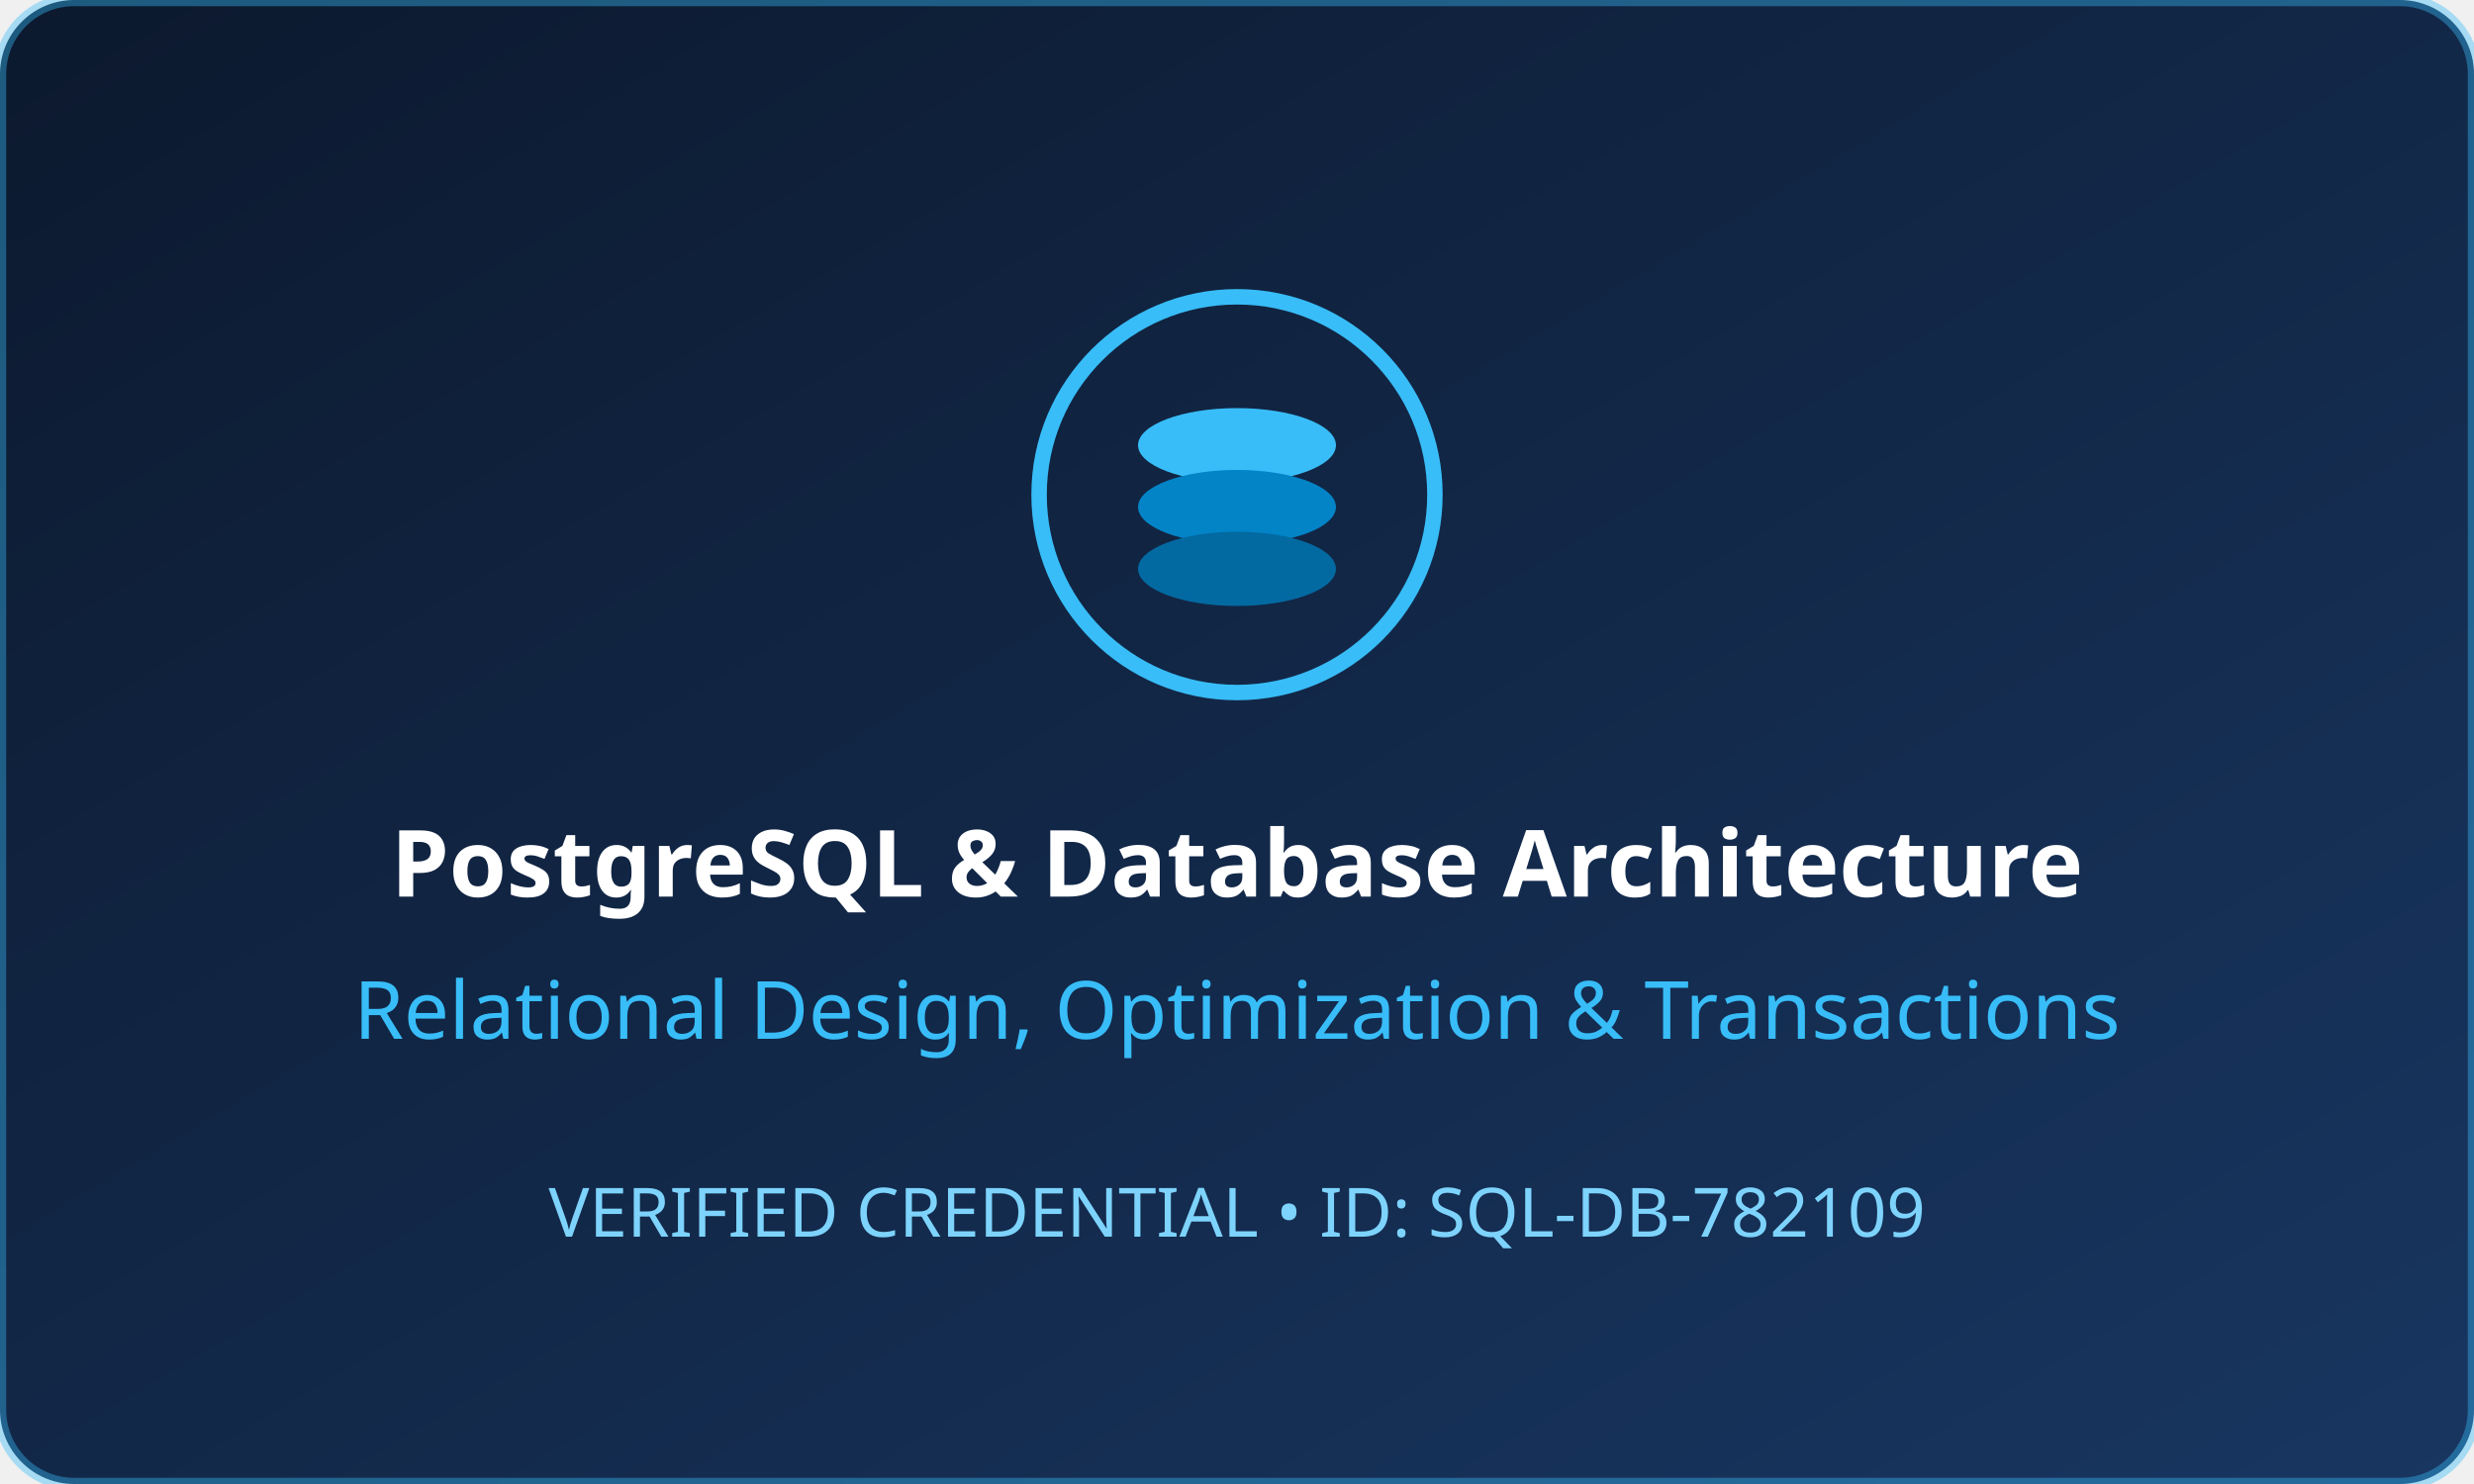
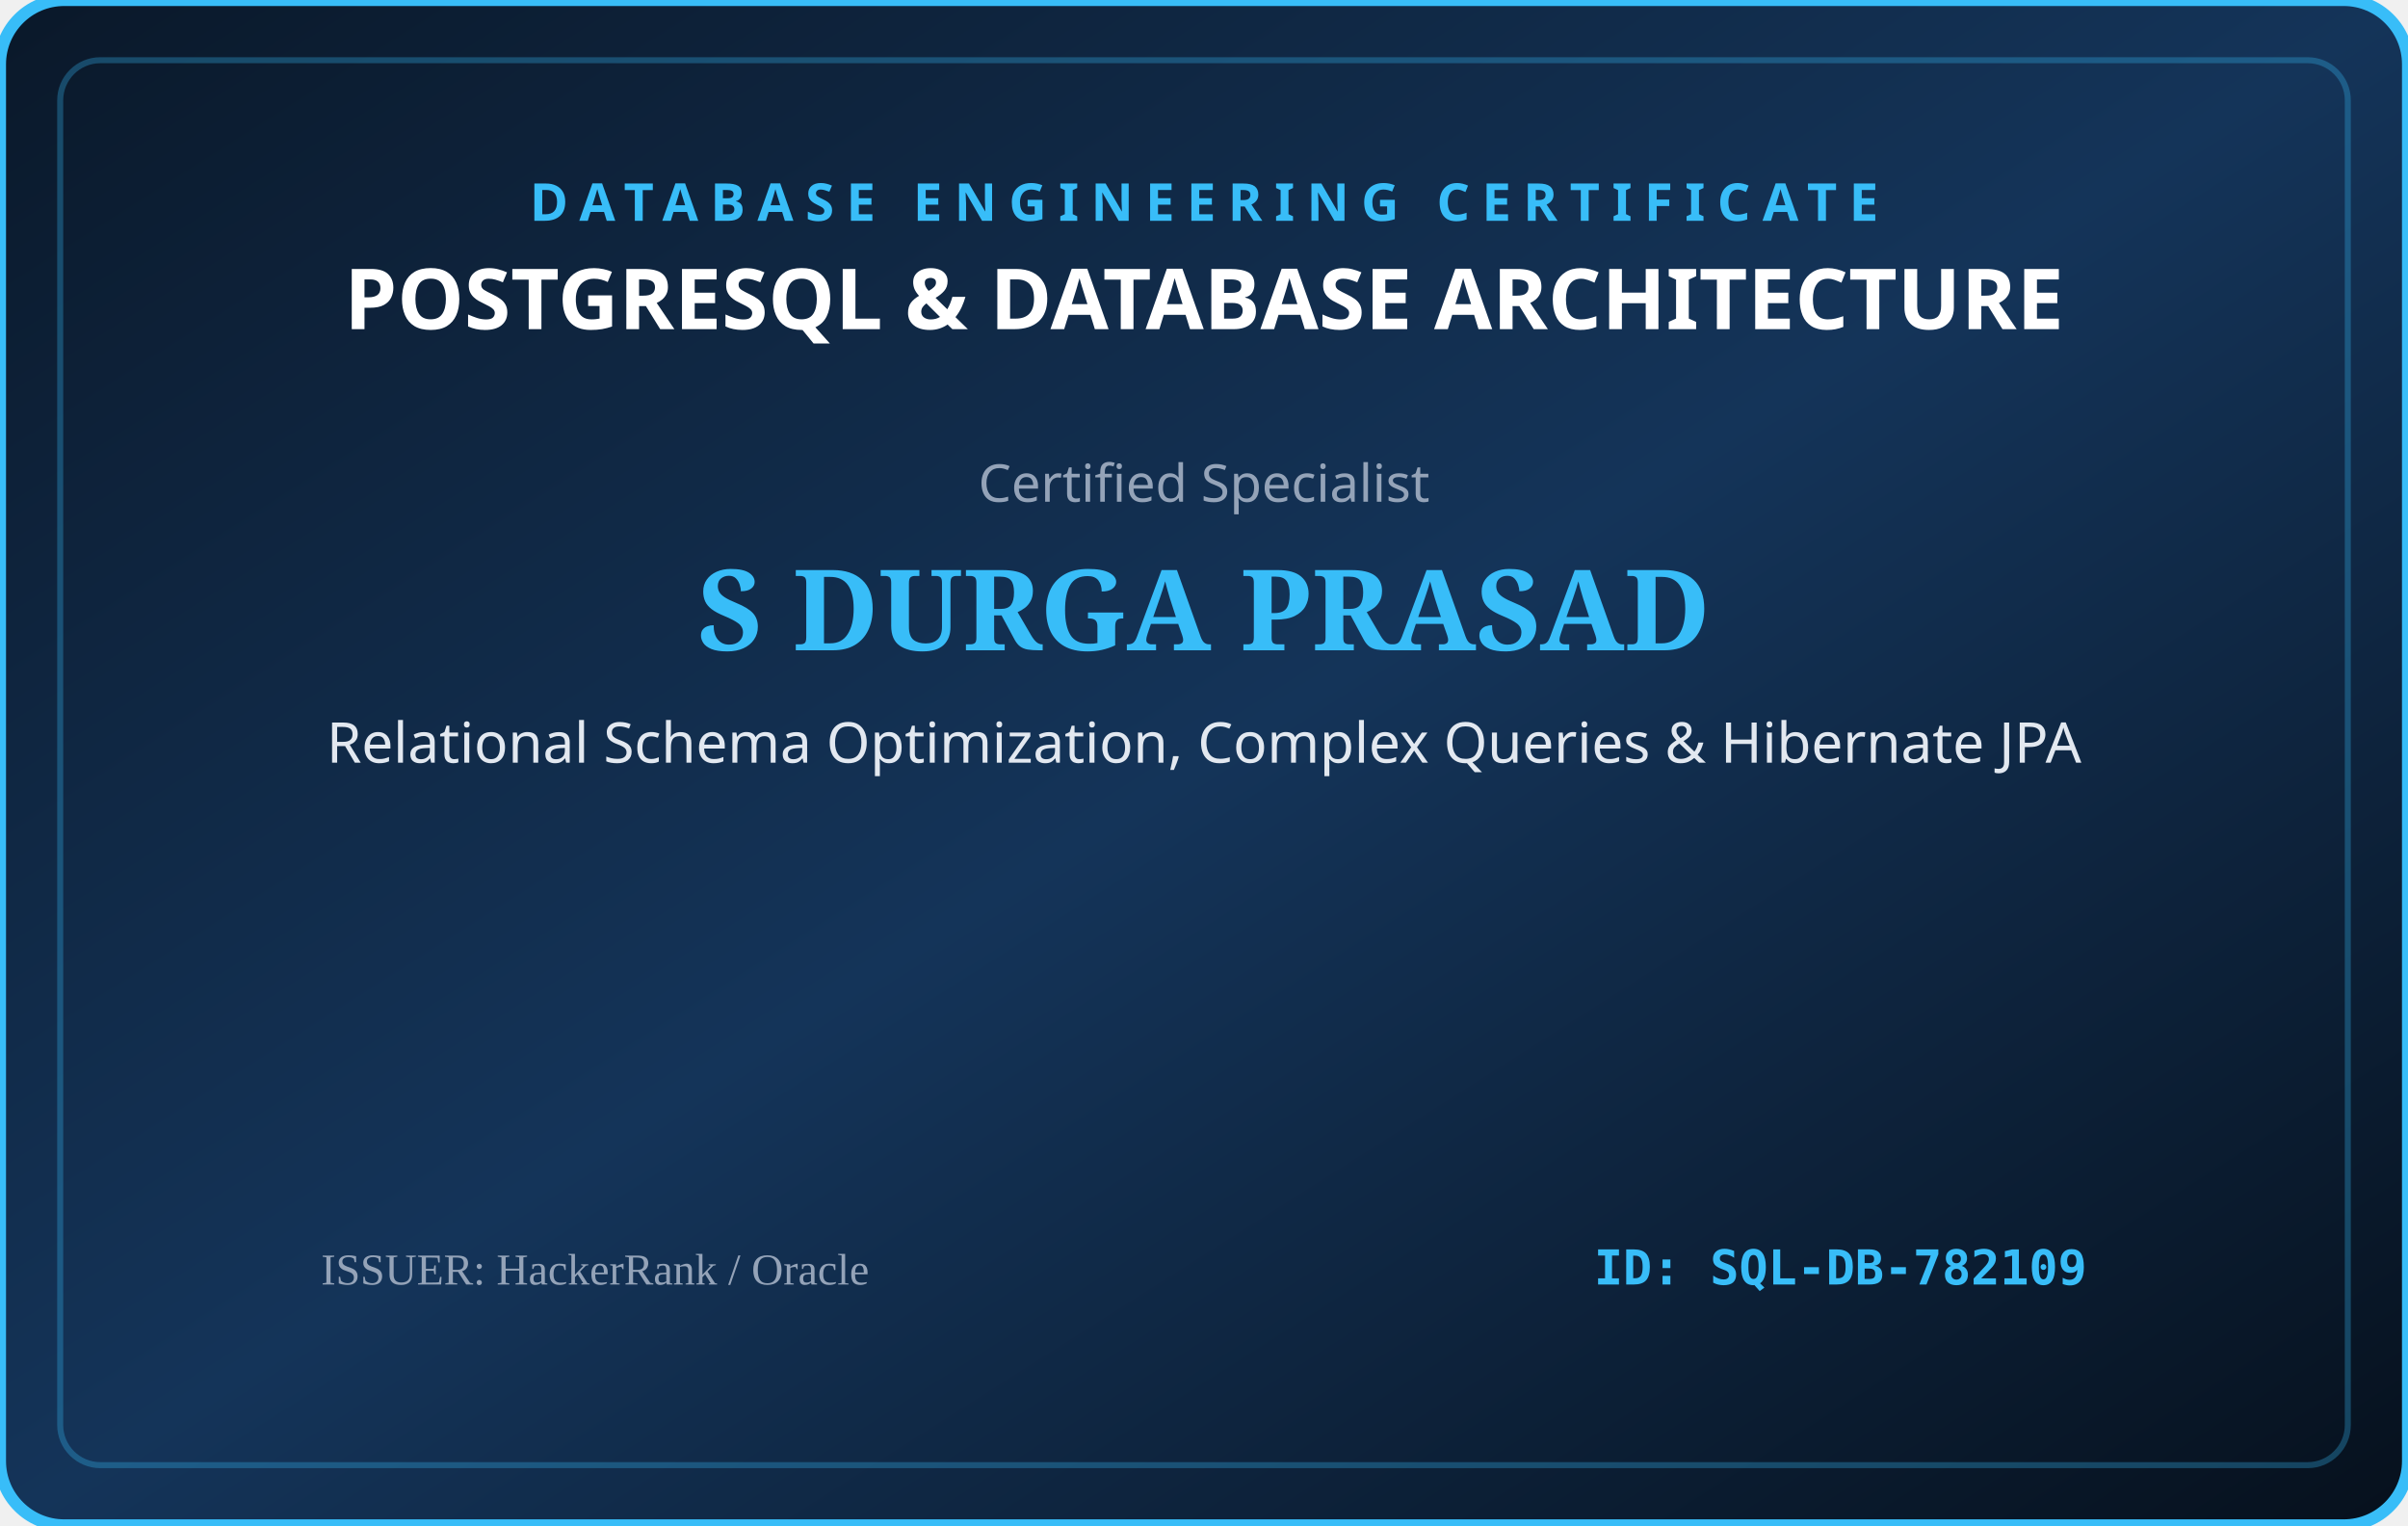
- <svg xmlns="http://www.w3.org/2000/svg" viewBox="0 0 400 240" width="100%" height="100%">
+ <svg xmlns="http://www.w3.org/2000/svg" viewBox="0 0 600 380" width="100%" height="100%">
  <defs>
-     <linearGradient id="c_bg6" x1="0%" y1="0%" x2="100%" y2="100%">
-       <stop offset="0%" stop-color="#0c192e" />
-       <stop offset="100%" stop-color="#183661" />
+     <linearGradient id="sql_bg" x1="0%" y1="0%" x2="100%" y2="100%">
+       <stop offset="0%" stop-color="#0a1829" />
+       <stop offset="50%" stop-color="#143459" />
+       <stop offset="100%" stop-color="#06101c" />
    </linearGradient>
  </defs>
-   <rect width="400" height="240" rx="12" fill="url(#c_bg6)" stroke="rgba(56,189,248,0.4)" stroke-width="2" />
-   <circle cx="200" cy="80" r="32" fill="none" stroke="#38bdf8" stroke-width="2.5" />
-   <ellipse cx="200" cy="72" rx="16" ry="6" fill="#38bdf8" />
-   <ellipse cx="200" cy="82" rx="16" ry="6" fill="#0284c7" />
-   <ellipse cx="200" cy="92" rx="16" ry="6" fill="#0369a1" />
-   <text x="200" y="145" text-anchor="middle" fill="#ffffff" font-family="system-ui, sans-serif" font-size="15" font-weight="bold">PostgreSQL &amp; Database Architecture</text>
-   <text x="200" y="168" text-anchor="middle" fill="#38bdf8" font-family="system-ui, sans-serif" font-size="13">Relational Design, Optimization &amp; Transactions</text>
-   <text x="200" y="200" text-anchor="middle" fill="#7dd3fc" font-family="system-ui, sans-serif" font-size="11">VERIFIED CREDENTIAL • ID: SQL-DB-782109</text>
+   <rect width="600" height="380" rx="16" fill="url(#sql_bg)" stroke="#38bdf8" stroke-width="3" />
+   <rect x="15" y="15" width="570" height="350" rx="10" fill="none" stroke="rgba(56,189,248,0.3)" stroke-width="1.5" />
+   <text x="300" y="55" text-anchor="middle" fill="#38bdf8" font-family="system-ui, sans-serif" font-size="13" letter-spacing="3" font-weight="bold">DATABASE ENGINEERING CERTIFICATE</text>
+   <text x="300" y="82" text-anchor="middle" fill="#ffffff" font-family="system-ui, sans-serif" font-size="21" font-weight="900">POSTGRESQL &amp; DATABASE ARCHITECTURE</text>
+   <text x="300" y="125" text-anchor="middle" fill="#94a3b8" font-family="system-ui, sans-serif" font-size="13">Certified Specialist</text>
+   <text x="300" y="162" text-anchor="middle" fill="#38bdf8" font-family="Georgia, serif" font-size="28" font-weight="bold">S DURGA PRASAD</text>
+   <text x="300" y="190" text-anchor="middle" fill="#e2e8f0" font-family="system-ui, sans-serif" font-size="14">Relational Schema Optimization, Complex Queries &amp; Hibernate JPA</text>
+   <text x="80" y="320" fill="#94a3b8" font-size="11">ISSUER: HackerRank / Oracle</text>
+   <text x="520" y="320" text-anchor="end" fill="#38bdf8" font-family="monospace" font-size="12" font-weight="bold">ID: SQL-DB-782109</text>
</svg>
